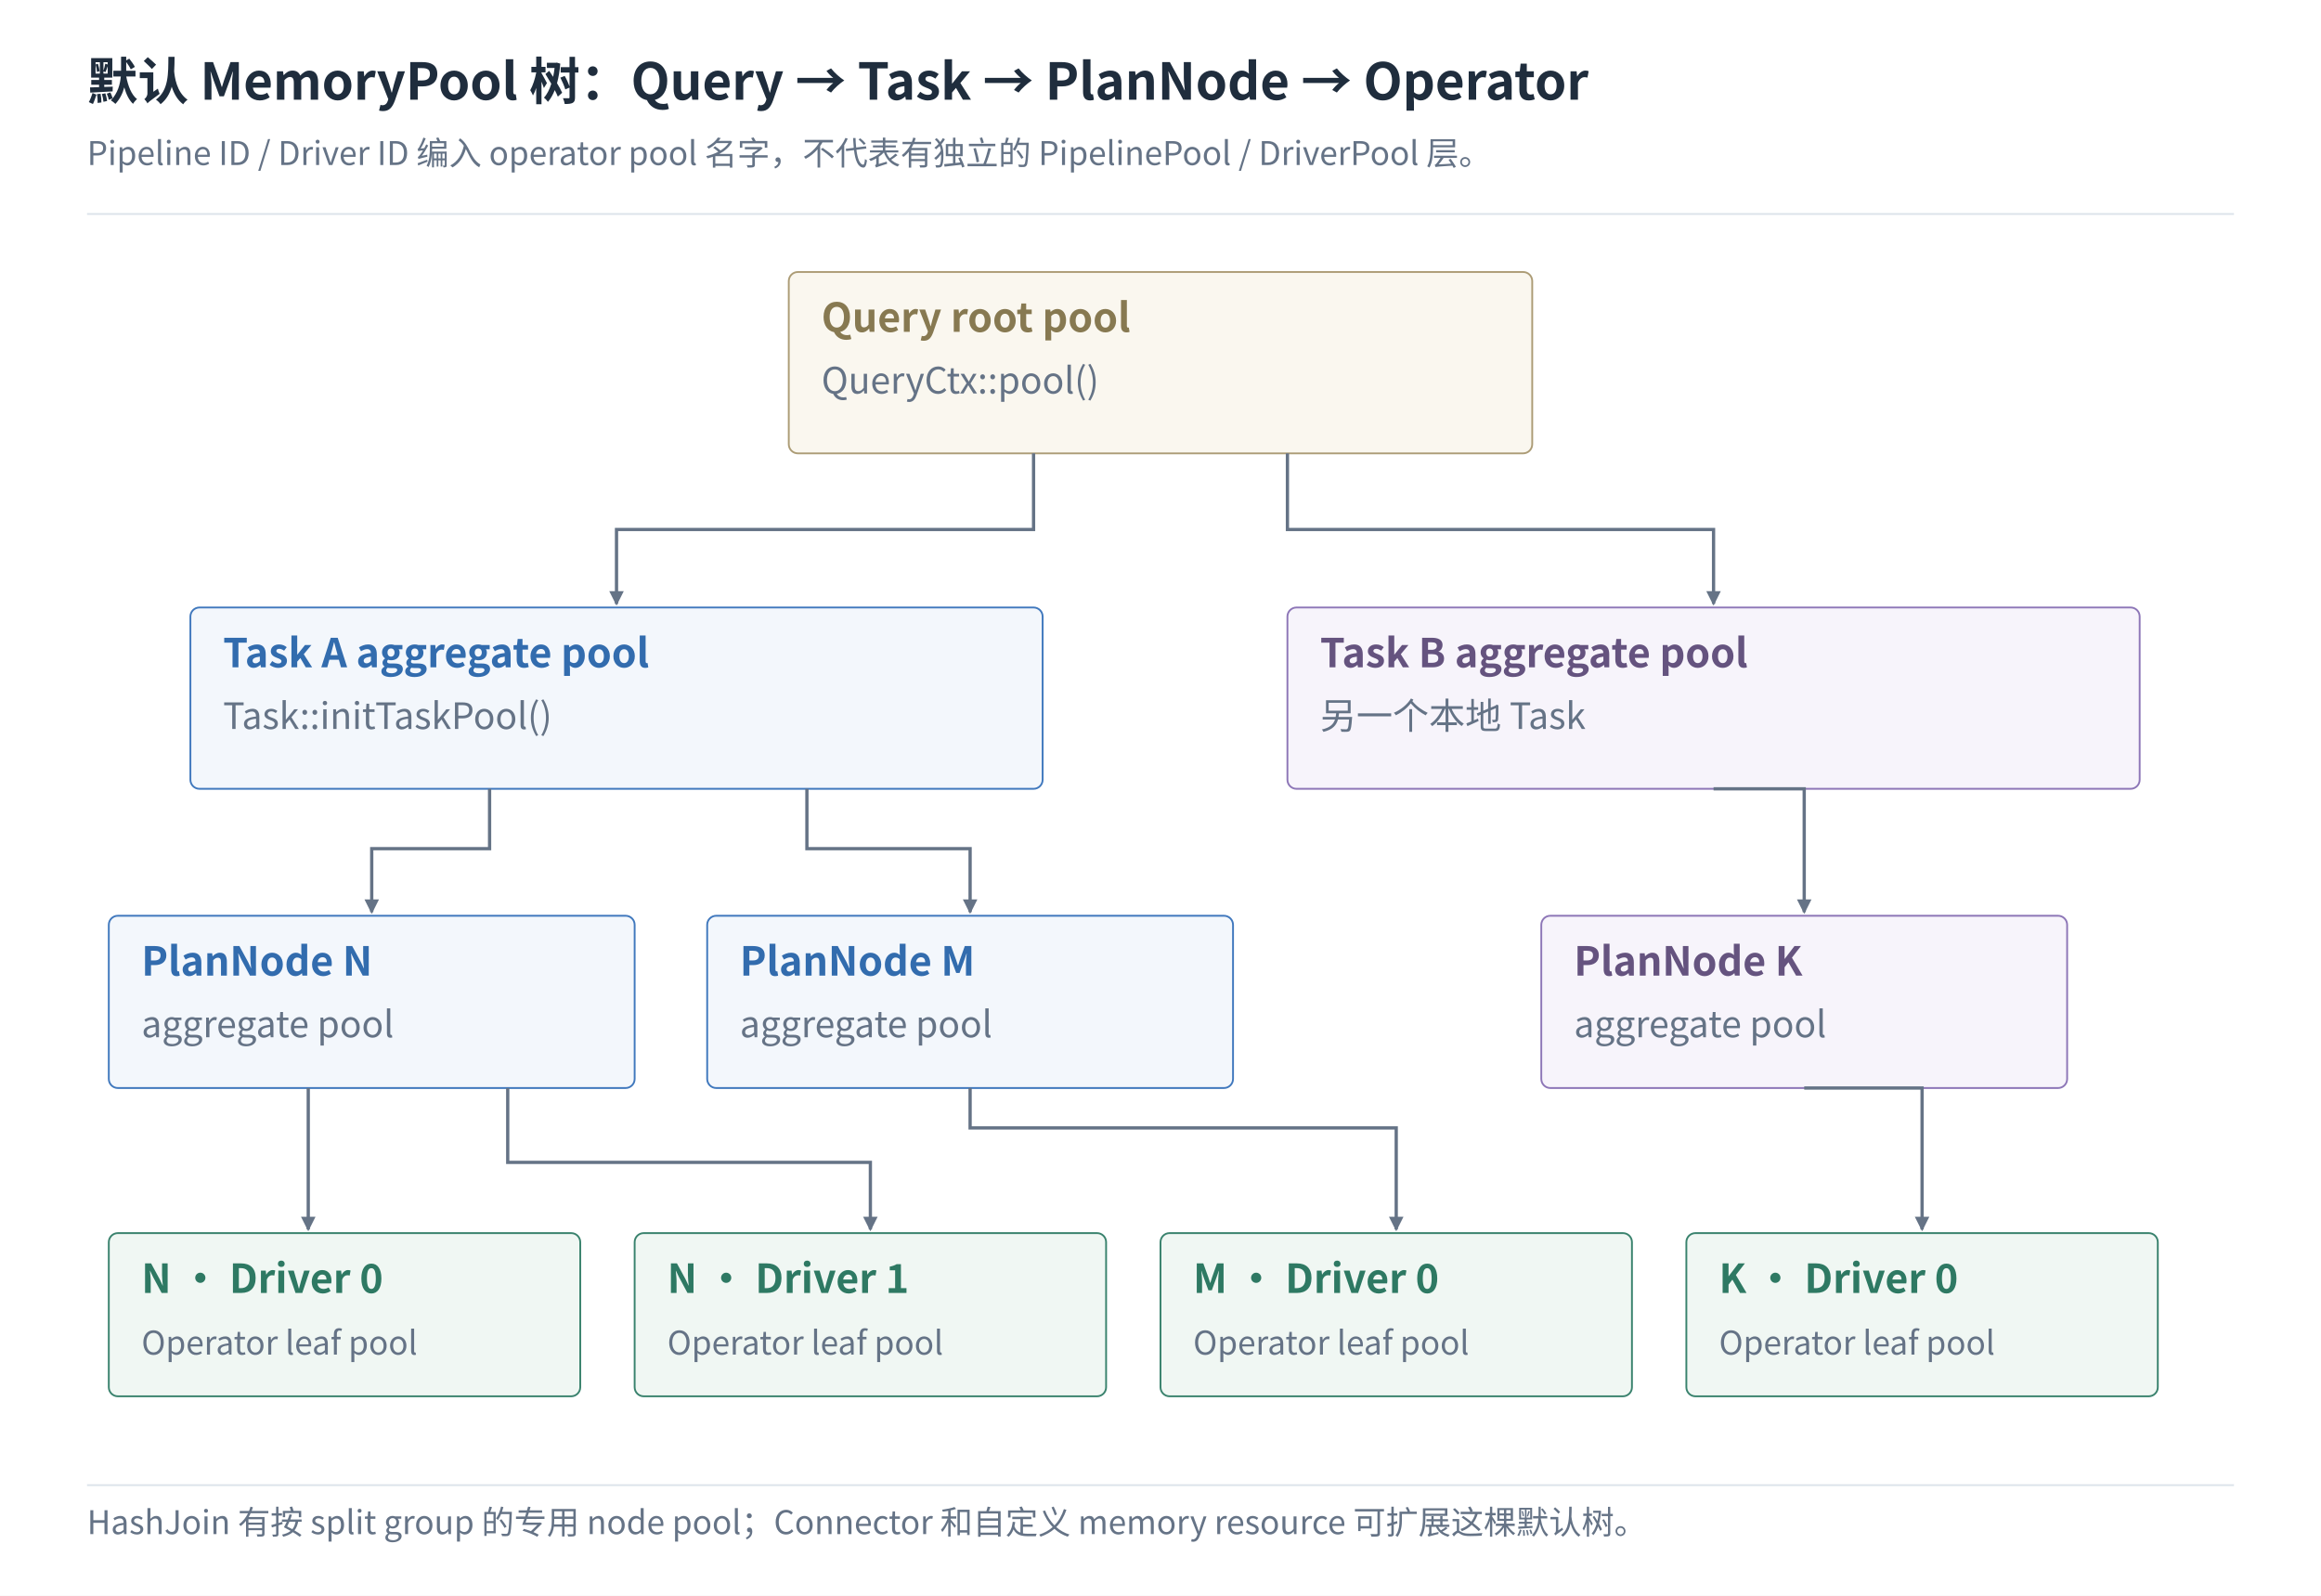
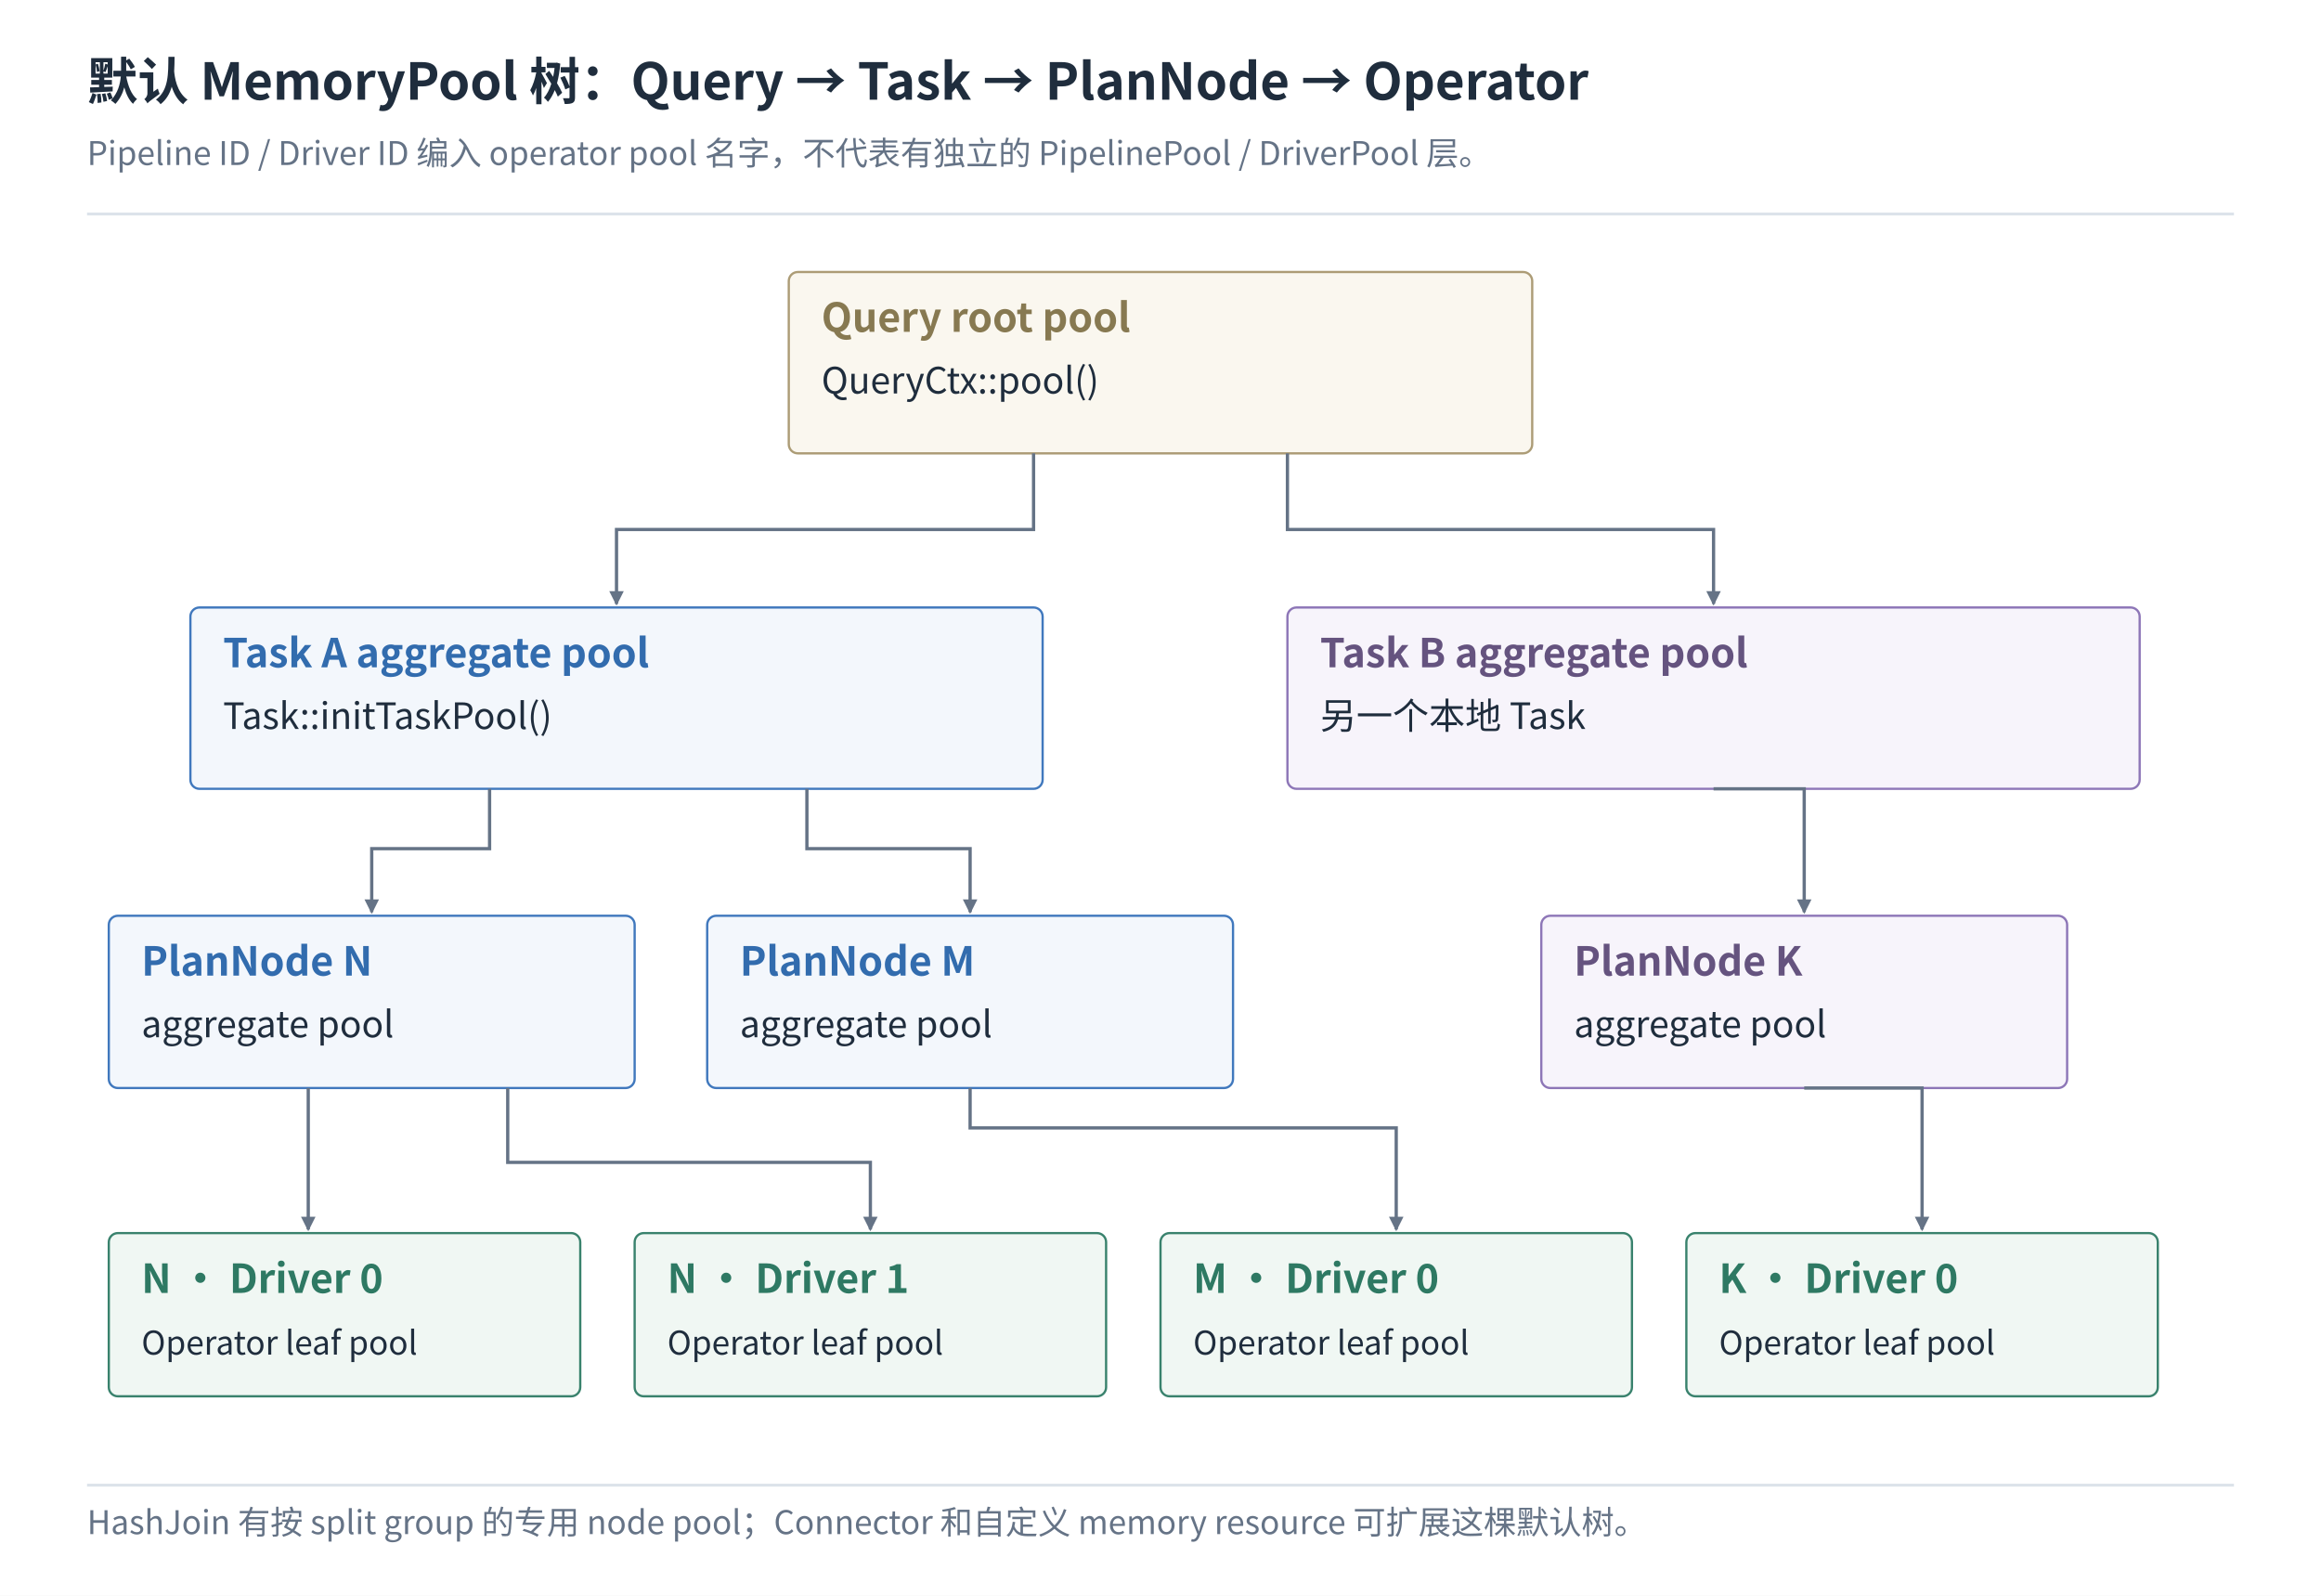
<svg xmlns="http://www.w3.org/2000/svg" width="1280" height="880" viewBox="0 0 1280 880" role="img" aria-labelledby="title desc" font-family="Noto Sans SC, Noto Sans CJK SC, Inter, Arial, sans-serif">
  <defs>
    <marker id="arrow" markerWidth="8" markerHeight="8" refX="7" refY="4" orient="auto" markerUnits="userSpaceOnUse">
      <path d="M0 0 L8 4 L0 8 Z" fill="#657386" />
    </marker>
  </defs>
  <rect x="0" y="0" width="1280" height="880" rx="0" fill="white" stroke="none" stroke-width="1" />
  <text x="48" y="55" font-size="28" fill="#1f2d3d" text-anchor="start" font-weight="600">默认 MemoryPool 树：Query → Task → PlanNode → Operator</text>
  <text x="48" y="91" font-size="18" fill="#657386" text-anchor="start">Pipeline ID / Driver ID 编入 operator pool 名字，不代表有独立的 PipelinePool / DriverPool 层。</text>
-   <line x1="48" y1="118" x2="1232" y2="118" stroke="#dce3ea" stroke-width="1" />
-   <rect x="435" y="150" width="410" height="100" rx="5" fill="#faf7ef" stroke="#ac9c76" stroke-width="1" />
+   <line x1="48" y1="118" x2="1232" y2="118" stroke="#dce3ea" stroke-width="1.6" />
+   <rect x="435" y="150" width="410" height="100" rx="5" fill="#faf7ef" stroke="#ac9c76" stroke-width="1.25" />
  <text x="453" y="183" font-size="22" fill="#877951" text-anchor="start" font-weight="600">Query root pool</text>
-   <text x="453" y="217" font-size="20" fill="#657386" text-anchor="start">QueryCtx::pool()</text>
-   <rect x="105" y="335" width="470" height="100" rx="5" fill="#f3f7fc" stroke="#4078bd" stroke-width="1" />
+   <text x="453" y="217" font-size="20" fill="#1f2d3d" text-anchor="start">QueryCtx::pool()</text>
+   <rect x="105" y="335" width="470" height="100" rx="5" fill="#f3f7fc" stroke="#4078bd" stroke-width="1.25" />
  <text x="123" y="368" font-size="22" fill="#326cae" text-anchor="start" font-weight="600">Task A aggregate pool</text>
-   <text x="123" y="402" font-size="20" fill="#657386" text-anchor="start">Task::initTaskPool()</text>
-   <rect x="710" y="335" width="470" height="100" rx="5" fill="#f7f4fb" stroke="#8d76b7" stroke-width="1" />
+   <text x="123" y="402" font-size="20" fill="#1f2d3d" text-anchor="start">Task::initTaskPool()</text>
+   <rect x="710" y="335" width="470" height="100" rx="5" fill="#f7f4fb" stroke="#8d76b7" stroke-width="1.25" />
  <text x="728" y="368" font-size="22" fill="#65537f" text-anchor="start" font-weight="600">Task B aggregate pool</text>
-   <text x="728" y="402" font-size="20" fill="#657386" text-anchor="start">另一个本地 Task</text>
+   <text x="728" y="402" font-size="20" fill="#1f2d3d" text-anchor="start">另一个本地 Task</text>
  <polyline points="570,250 570,292 340,292 340,333" fill="none" stroke="#657386" stroke-width="1.8" marker-end="url(#arrow)" />
  <polyline points="710,250 710,292 945,292 945,333" fill="none" stroke="#657386" stroke-width="1.8" marker-end="url(#arrow)" />
-   <rect x="60" y="505" width="290" height="95" rx="5" fill="#f3f7fc" stroke="#4078bd" stroke-width="1" />
+   <rect x="60" y="505" width="290" height="95" rx="5" fill="#f3f7fc" stroke="#4078bd" stroke-width="1.25" />
  <text x="78" y="538" font-size="22" fill="#326cae" text-anchor="start" font-weight="600">PlanNode N</text>
-   <text x="78" y="572" font-size="20" fill="#657386" text-anchor="start">aggregate pool</text>
-   <rect x="390" y="505" width="290" height="95" rx="5" fill="#f3f7fc" stroke="#4078bd" stroke-width="1" />
+   <text x="78" y="572" font-size="20" fill="#1f2d3d" text-anchor="start">aggregate pool</text>
+   <rect x="390" y="505" width="290" height="95" rx="5" fill="#f3f7fc" stroke="#4078bd" stroke-width="1.25" />
  <text x="408" y="538" font-size="22" fill="#326cae" text-anchor="start" font-weight="600">PlanNode M</text>
-   <text x="408" y="572" font-size="20" fill="#657386" text-anchor="start">aggregate pool</text>
-   <rect x="850" y="505" width="290" height="95" rx="5" fill="#f7f4fb" stroke="#8d76b7" stroke-width="1" />
+   <text x="408" y="572" font-size="20" fill="#1f2d3d" text-anchor="start">aggregate pool</text>
+   <rect x="850" y="505" width="290" height="95" rx="5" fill="#f7f4fb" stroke="#8d76b7" stroke-width="1.25" />
  <text x="868" y="538" font-size="22" fill="#65537f" text-anchor="start" font-weight="600">PlanNode K</text>
-   <text x="868" y="572" font-size="20" fill="#657386" text-anchor="start">aggregate pool</text>
+   <text x="868" y="572" font-size="20" fill="#1f2d3d" text-anchor="start">aggregate pool</text>
  <polyline points="270,435 270,468 205,468 205,503" fill="none" stroke="#657386" stroke-width="1.8" marker-end="url(#arrow)" />
  <polyline points="445,435 445,468 535,468 535,503" fill="none" stroke="#657386" stroke-width="1.8" marker-end="url(#arrow)" />
  <polyline points="945,435 995,435 995,503" fill="none" stroke="#657386" stroke-width="1.8" marker-end="url(#arrow)" />
-   <rect x="60" y="680" width="260" height="90" rx="5" fill="#f0f7f3" stroke="#39826d" stroke-width="1" />
+   <rect x="60" y="680" width="260" height="90" rx="5" fill="#f0f7f3" stroke="#39826d" stroke-width="1.25" />
  <text x="78" y="713" font-size="22" fill="#2e7963" text-anchor="start" font-weight="600">N · Driver 0</text>
-   <text x="78" y="747" font-size="18" fill="#657386" text-anchor="start">Operator leaf pool</text>
-   <rect x="350" y="680" width="260" height="90" rx="5" fill="#f0f7f3" stroke="#39826d" stroke-width="1" />
+   <text x="78" y="747" font-size="18" fill="#1f2d3d" text-anchor="start">Operator leaf pool</text>
+   <rect x="350" y="680" width="260" height="90" rx="5" fill="#f0f7f3" stroke="#39826d" stroke-width="1.25" />
  <text x="368" y="713" font-size="22" fill="#2e7963" text-anchor="start" font-weight="600">N · Driver 1</text>
-   <text x="368" y="747" font-size="18" fill="#657386" text-anchor="start">Operator leaf pool</text>
-   <rect x="640" y="680" width="260" height="90" rx="5" fill="#f0f7f3" stroke="#39826d" stroke-width="1" />
+   <text x="368" y="747" font-size="18" fill="#1f2d3d" text-anchor="start">Operator leaf pool</text>
+   <rect x="640" y="680" width="260" height="90" rx="5" fill="#f0f7f3" stroke="#39826d" stroke-width="1.25" />
  <text x="658" y="713" font-size="22" fill="#2e7963" text-anchor="start" font-weight="600">M · Driver 0</text>
-   <text x="658" y="747" font-size="18" fill="#657386" text-anchor="start">Operator leaf pool</text>
-   <rect x="930" y="680" width="260" height="90" rx="5" fill="#f0f7f3" stroke="#39826d" stroke-width="1" />
+   <text x="658" y="747" font-size="18" fill="#1f2d3d" text-anchor="start">Operator leaf pool</text>
+   <rect x="930" y="680" width="260" height="90" rx="5" fill="#f0f7f3" stroke="#39826d" stroke-width="1.25" />
  <text x="948" y="713" font-size="22" fill="#2e7963" text-anchor="start" font-weight="600">K · Driver 0</text>
-   <text x="948" y="747" font-size="18" fill="#657386" text-anchor="start">Operator leaf pool</text>
+   <text x="948" y="747" font-size="18" fill="#1f2d3d" text-anchor="start">Operator leaf pool</text>
  <polyline points="170,600 170,678" fill="none" stroke="#657386" stroke-width="1.8" marker-end="url(#arrow)" />
  <polyline points="280,600 280,641 480,641 480,678" fill="none" stroke="#657386" stroke-width="1.8" marker-end="url(#arrow)" />
  <polyline points="535,600 535,622 770,622 770,678" fill="none" stroke="#657386" stroke-width="1.8" marker-end="url(#arrow)" />
  <polyline points="995,600 1060,600 1060,678" fill="none" stroke="#657386" stroke-width="1.8" marker-end="url(#arrow)" />
-   <line x1="48" y1="819" x2="1232" y2="819" stroke="#dce3ea" stroke-width="1" />
+   <line x1="48" y1="819" x2="1232" y2="819" stroke="#dce3ea" stroke-width="1.6" />
  <text x="48" y="846" font-size="18" fill="#657386" text-anchor="start">HashJoin 有按 split group 的专用 node pool；Connector 和自定义 memory resource 可扩展这棵默认树。</text>
</svg>
